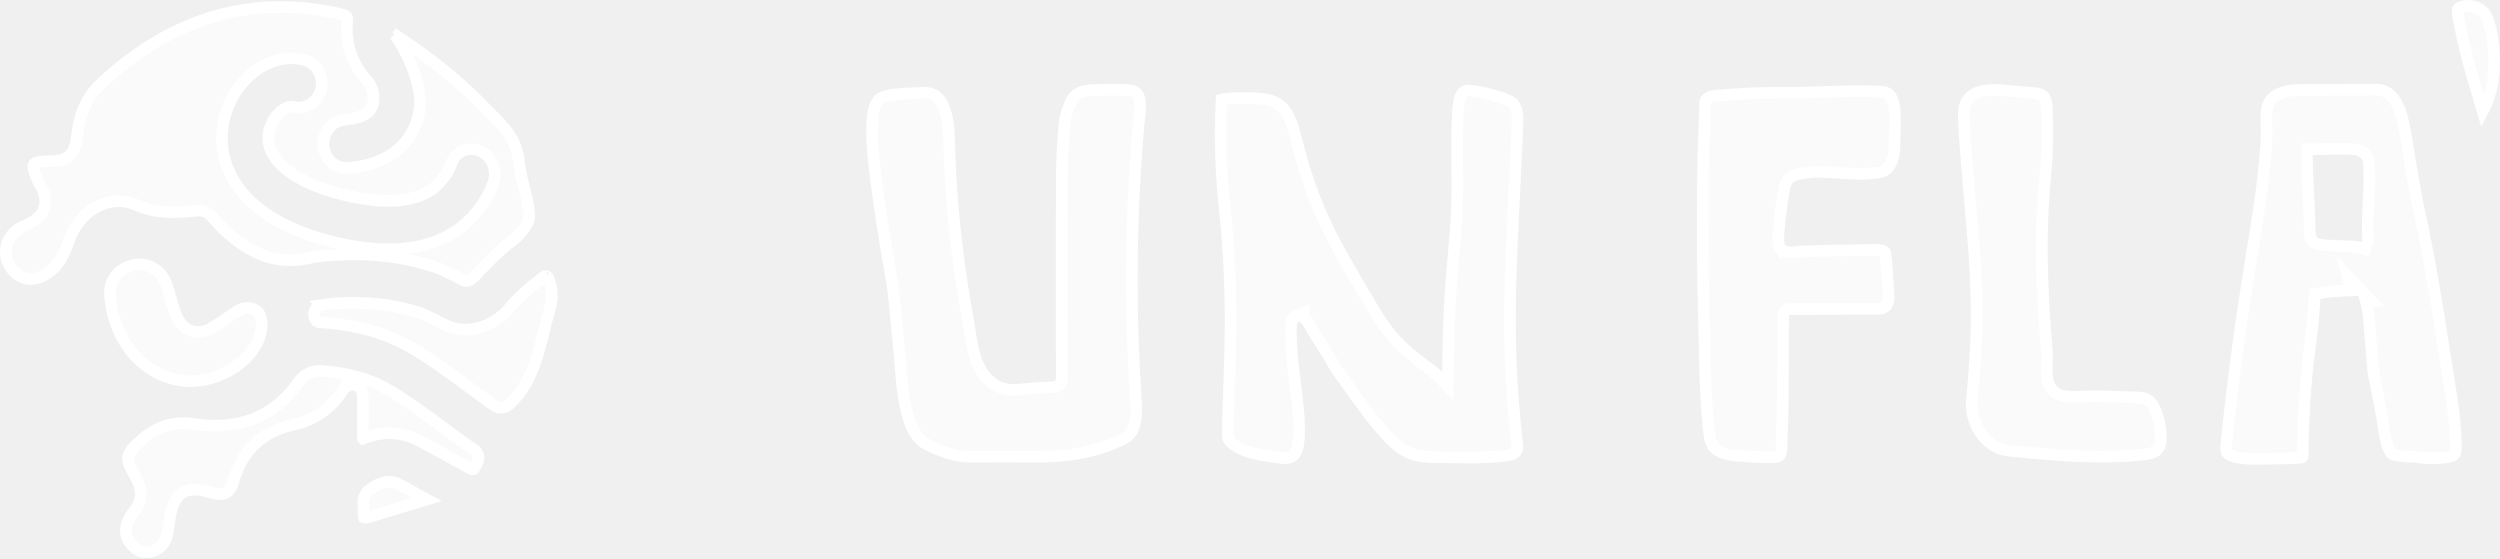
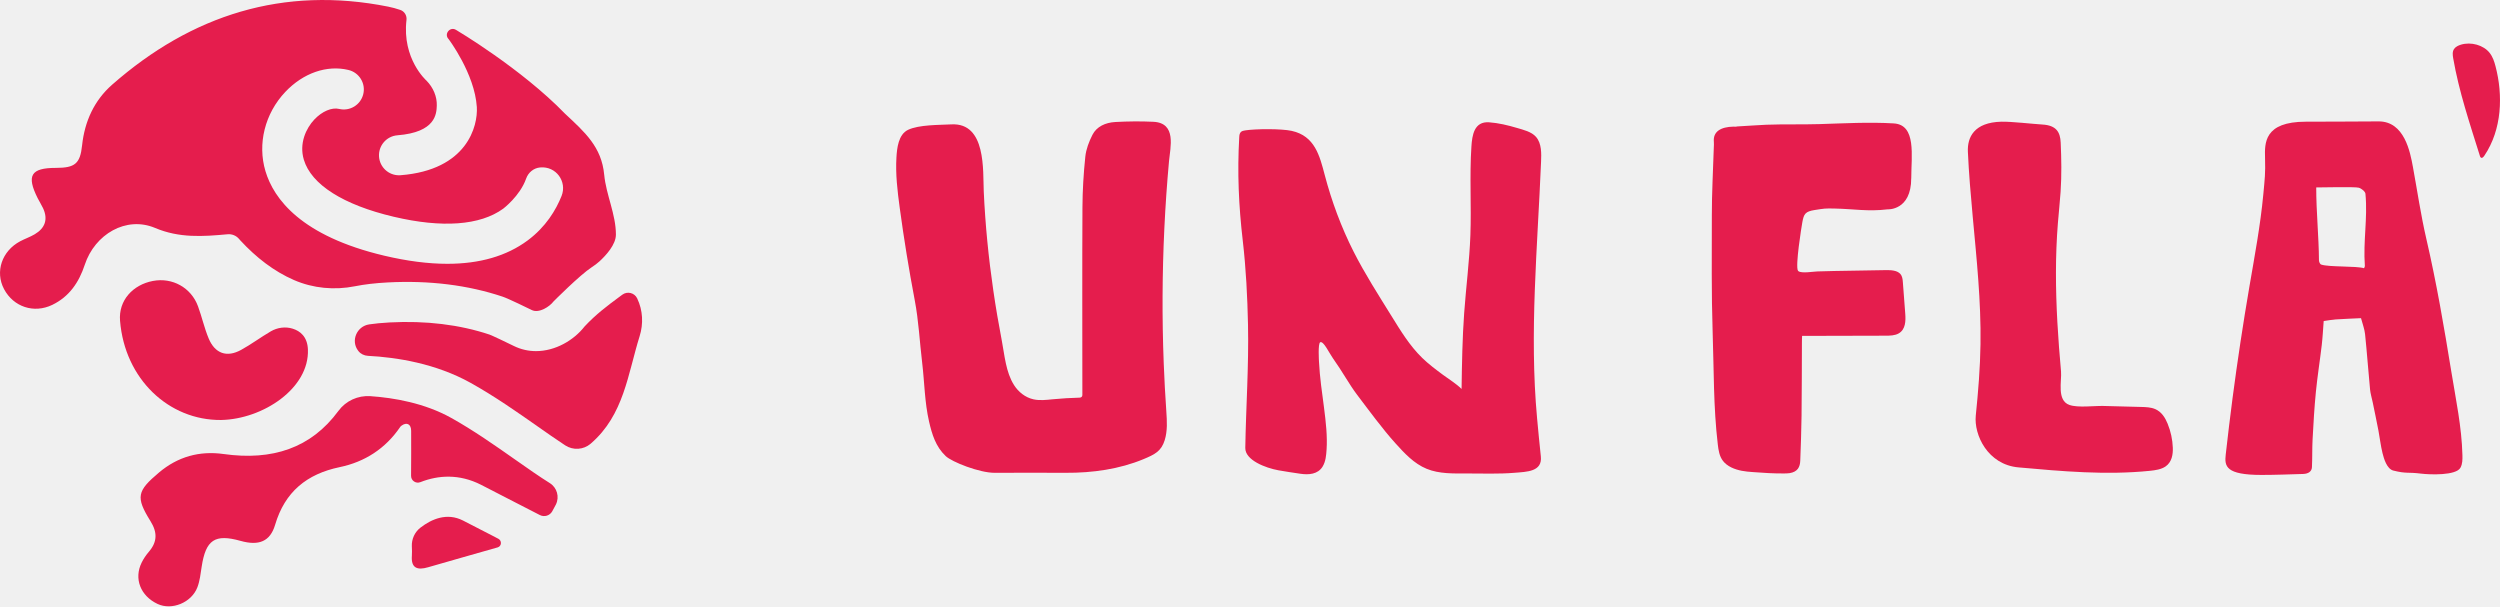
- <svg xmlns="http://www.w3.org/2000/svg" width="215" height="48" viewBox="0 0 215 48" fill="none">
-   <path d="M93.733 7.769C94.826 7.706 95.923 7.692 97.007 7.748C97.423 7.77 97.64 7.894 97.766 8.027C97.9 8.17 97.991 8.388 98.033 8.699C98.075 9.011 98.061 9.37 98.025 9.75C98.008 9.938 97.985 10.124 97.963 10.308C97.941 10.488 97.92 10.671 97.905 10.838C97.727 12.919 97.589 15.006 97.494 17.092C97.305 21.266 97.288 25.446 97.439 29.621V29.622C97.493 31.125 97.57 32.628 97.668 34.128C97.726 35.017 97.767 35.846 97.544 36.605C97.416 37.038 97.246 37.28 97.028 37.464C96.789 37.666 96.469 37.821 95.973 38.04V38.041C93.939 38.938 91.641 39.282 89.361 39.268L86.272 39.261C85.366 39.263 84.448 39.268 83.107 39.268C82.541 39.268 81.678 39.043 80.858 38.73C80.457 38.576 80.084 38.407 79.782 38.248C79.468 38.082 79.273 37.947 79.195 37.868V37.867L79.055 37.719C78.383 36.963 78.109 36.014 77.867 34.906C77.68 34.052 77.582 33.166 77.506 32.256C77.43 31.357 77.374 30.415 77.272 29.505V29.504C77.084 27.851 76.992 26.131 76.738 24.428L76.619 23.699C76.109 20.855 75.669 17.999 75.303 15.137C75.104 13.582 74.933 12.059 75.022 10.549V10.548C75.046 10.144 75.085 9.672 75.208 9.256C75.333 8.834 75.517 8.562 75.764 8.438C76.148 8.243 76.745 8.135 77.436 8.077C78.13 8.019 78.788 8.016 79.364 7.984C79.993 7.95 80.404 8.147 80.701 8.461C81.018 8.796 81.241 9.303 81.389 9.933C81.614 10.89 81.635 11.975 81.65 12.884L81.671 13.723C81.803 16.813 82.092 19.896 82.516 22.962C82.677 24.128 82.858 25.292 83.057 26.453L83.261 27.613C83.372 28.224 83.473 29.031 83.618 29.731C83.77 30.465 83.991 31.222 84.394 31.895C84.815 32.596 85.51 33.234 86.411 33.445C87.059 33.597 87.729 33.507 88.262 33.45C89.022 33.37 89.787 33.328 90.561 33.302L90.564 33.303C90.573 33.303 90.582 33.302 90.593 33.302C90.614 33.301 90.641 33.299 90.672 33.295C90.731 33.287 90.819 33.268 90.912 33.221C91.009 33.172 91.116 33.092 91.196 32.964C91.277 32.836 91.311 32.691 91.311 32.545L91.309 32.544C91.309 26.75 91.288 20.961 91.317 15.172C91.323 14.01 91.375 12.846 91.465 11.685L91.567 10.523C91.627 9.921 91.852 9.286 92.143 8.677C92.373 8.194 92.837 7.893 93.458 7.797L93.733 7.769Z" fill="#FAFAFA" stroke="white" />
-   <path d="M126.404 7.795C127.166 7.853 127.945 8.048 128.717 8.29V8.289C129.026 8.386 129.308 8.463 129.579 8.577C129.845 8.689 130.039 8.813 130.165 8.966L130.166 8.967C130.335 9.172 130.433 9.456 130.478 9.814C130.522 10.174 130.508 10.558 130.493 10.938C130.187 18.813 129.455 26.804 130.146 34.757C130.232 35.747 130.371 37.303 130.476 38.296V38.297C130.505 38.574 130.454 38.724 130.401 38.81C130.347 38.897 130.253 38.977 130.087 39.045C129.916 39.115 129.698 39.162 129.438 39.195C129.173 39.229 128.912 39.244 128.628 39.27C127.268 39.39 125.918 39.328 124.495 39.33C123.343 39.332 122.291 39.361 121.358 39.016L121.174 38.941C120.182 38.512 119.421 37.651 118.615 36.709C117.51 35.416 116.289 33.65 115.271 32.23C114.948 31.78 114.645 31.275 114.308 30.707C113.973 30.144 113.608 29.525 113.171 28.874C113.105 28.775 113.024 28.634 112.926 28.459C112.832 28.292 112.726 28.099 112.619 27.925C112.516 27.757 112.393 27.572 112.26 27.435C112.229 27.403 112.192 27.367 112.148 27.333V26.9L111.446 27.212C111.306 27.274 111.226 27.378 111.188 27.44C111.146 27.506 111.121 27.572 111.105 27.622C111.073 27.723 111.055 27.834 111.043 27.934C111.019 28.137 111.012 28.383 111.012 28.608C111.011 28.838 111.019 29.062 111.025 29.229C111.029 29.312 111.033 29.381 111.035 29.43C111.036 29.454 111.037 29.474 111.038 29.487C111.038 29.492 111.038 29.497 111.038 29.5H111.039C111.106 30.966 111.313 32.419 111.479 33.774C111.648 35.144 111.776 36.413 111.704 37.57V37.571C111.674 38.067 111.637 38.472 111.49 38.805L111.421 38.942C111.176 39.365 110.686 39.472 109.987 39.361C109.665 39.31 109.346 39.261 109.03 39.21L108.088 39.045C107.56 38.944 106.885 38.726 106.359 38.413C105.804 38.083 105.578 37.752 105.582 37.472C105.641 33.722 105.895 29.846 105.819 26.052C105.767 23.456 105.645 20.827 105.358 18.221C105.004 14.982 104.876 11.961 105.051 8.697C105.053 8.656 105.055 8.623 105.059 8.594C105.06 8.578 105.063 8.565 105.064 8.555C105.067 8.554 105.07 8.553 105.073 8.553C105.093 8.548 105.116 8.544 105.146 8.539C105.559 8.47 106.321 8.429 107.106 8.433C107.898 8.436 108.643 8.486 109.035 8.577C109.89 8.776 110.396 9.25 110.754 9.89C111.129 10.561 111.33 11.393 111.557 12.303C112.173 14.773 113.018 17.191 114.119 19.491C115.113 21.57 116.313 23.542 117.457 25.495C118.197 26.758 118.967 28.106 120.006 29.243L120.218 29.468C120.807 30.075 121.468 30.596 122.098 31.09C122.708 31.569 123.207 31.868 123.671 32.347L124.512 33.215L124.529 32.006C124.563 29.663 124.597 27.334 124.755 25.014V25.013C124.915 22.648 125.216 20.187 125.301 17.77C125.349 16.387 125.329 15.002 125.318 13.637C125.308 12.266 125.306 10.912 125.391 9.563C125.423 9.044 125.48 8.554 125.646 8.211C125.724 8.05 125.814 7.947 125.915 7.885C126.012 7.825 126.161 7.776 126.404 7.795Z" fill="#FAFAFA" stroke="white" />
-   <path d="M204.363 7.711C205.229 7.707 205.782 8.226 206.177 9.02C206.578 9.827 206.754 10.812 206.876 11.513C207.257 13.707 207.569 15.969 208.055 18.188C208.954 22.294 209.598 26.299 210.238 30.458C210.638 33.053 211.148 35.593 211.206 38.136C211.216 38.554 211.209 38.837 211.089 39.067C211.088 39.069 211.076 39.089 211.027 39.122C210.975 39.157 210.894 39.197 210.781 39.234C210.554 39.31 210.251 39.36 209.91 39.387C209.231 39.44 208.499 39.393 208.148 39.347H208.147C207.525 39.264 207.173 39.27 206.876 39.258C206.668 39.249 206.462 39.233 206.144 39.164L205.782 39.076C205.726 39.061 205.603 38.97 205.463 38.672C205.336 38.401 205.252 38.081 205.193 37.835C205.032 37.159 204.979 36.538 204.843 35.781C204.682 34.893 204.505 34.006 204.334 33.126H204.335C204.296 32.922 204.242 32.706 204.202 32.527C204.181 32.433 204.163 32.343 204.147 32.257L204.112 32.004C203.96 30.319 203.841 28.576 203.675 26.874V26.873C203.647 26.591 203.583 26.322 203.515 26.07C203.5 26.015 203.484 25.961 203.47 25.909L203.934 25.886L203.189 25.099L203.186 25.095L201.884 23.72L202.192 24.972C202.016 24.98 201.842 24.989 201.669 24.998L200.574 25.061C200.209 25.088 199.814 25.166 199.483 25.214L199.086 25.271L199.056 25.672C199.012 26.254 198.985 26.799 198.939 27.339L198.888 27.879C198.731 29.293 198.505 30.787 198.37 32.235C198.234 33.702 198.155 35.172 198.081 36.63C198.058 37.073 198.055 37.516 198.051 37.947C198.047 38.382 198.043 38.805 198.023 39.226V39.227C198.022 39.265 198.014 39.285 198.011 39.292C198.007 39.299 198.003 39.305 197.992 39.313C197.974 39.328 197.927 39.353 197.838 39.367L197.733 39.376C196.512 39.412 195.314 39.466 194.111 39.466C193.342 39.466 192.782 39.416 192.377 39.333C191.969 39.249 191.752 39.139 191.636 39.043C191.453 38.892 191.409 38.685 191.467 38.142C191.654 36.389 191.85 34.638 192.067 32.89C192.495 29.448 192.985 26.012 193.541 22.585C193.999 19.759 194.506 16.9 194.762 14.02C194.892 12.543 194.955 12.091 194.915 10.576C194.896 9.86 194.893 9.189 195.23 8.676C195.537 8.211 196.231 7.738 197.984 7.738C200.11 7.738 202.242 7.72 204.363 7.711ZM200.809 12.805C199.964 12.811 199.148 12.828 198.899 12.828H198.399V13.33C198.399 14.494 198.457 15.645 198.516 16.77C198.574 17.898 198.634 18.997 198.64 20.079C198.64 20.23 198.682 20.389 198.739 20.517C198.77 20.584 198.812 20.661 198.871 20.732C198.927 20.8 199.022 20.892 199.163 20.943V20.944C199.405 21.033 199.745 21.074 200.071 21.1C200.414 21.127 200.808 21.142 201.189 21.154C201.576 21.167 201.95 21.178 202.271 21.2C202.605 21.223 202.829 21.255 202.938 21.29L203.396 21.435L203.56 20.983C203.575 20.941 203.585 20.922 203.604 20.878C203.611 20.86 203.626 20.823 203.639 20.779C203.652 20.732 203.665 20.663 203.661 20.583L203.66 20.576L203.638 20.156C203.598 19.184 203.651 18.251 203.702 17.289C203.753 16.334 203.803 15.353 203.744 14.319L203.712 13.872C203.698 13.708 203.628 13.572 203.567 13.477C203.503 13.378 203.423 13.289 203.342 13.215C203.187 13.073 202.976 12.934 202.754 12.872H202.753C202.652 12.844 202.519 12.833 202.412 12.826C202.289 12.818 202.137 12.812 201.971 12.809C201.637 12.802 201.223 12.802 200.809 12.805Z" fill="#FAFAFA" stroke="white" />
-   <path d="M146.453 15.981C146.45 13.874 146.564 11.78 146.625 9.646C146.629 9.516 146.649 9.283 146.629 9.073C146.598 8.728 146.702 8.56 146.847 8.45C147.005 8.33 147.275 8.237 147.678 8.207L147.859 8.198C147.861 8.198 147.863 8.198 147.866 8.198C147.873 8.198 147.881 8.199 147.893 8.2C147.911 8.201 147.953 8.205 147.991 8.206C148.031 8.207 148.09 8.207 148.155 8.198C148.183 8.194 148.215 8.187 148.251 8.177C149.1 8.131 149.598 8.087 150.148 8.053L150.75 8.022C151.536 7.991 152.291 7.989 153.056 7.988C153.818 7.988 154.591 7.989 155.399 7.963C157.568 7.893 159.742 7.76 161.861 7.896H161.862C162.221 7.919 162.428 8.055 162.573 8.251C162.737 8.472 162.85 8.811 162.912 9.274C162.973 9.732 162.978 10.258 162.966 10.816C162.954 11.357 162.924 11.956 162.924 12.479V12.562C162.906 13.89 162.451 14.415 162.109 14.64C161.92 14.764 161.729 14.821 161.584 14.846C161.512 14.858 161.453 14.862 161.416 14.863H161.375L161.329 14.86L161.28 14.867C160.472 14.97 159.774 14.961 159.058 14.921C158.355 14.881 157.584 14.806 156.724 14.786L156.195 14.78C156.05 14.781 155.927 14.786 155.803 14.797C155.682 14.807 155.561 14.823 155.419 14.845L154.907 14.927C154.466 14.998 154.068 15.111 153.792 15.42C153.595 15.64 153.503 15.917 153.443 16.194L153.392 16.469C153.351 16.705 153.192 17.739 153.074 18.765C153.015 19.277 152.966 19.797 152.947 20.219C152.938 20.428 152.936 20.625 152.946 20.789C152.951 20.871 152.96 20.954 152.976 21.032C152.989 21.101 153.016 21.211 153.081 21.314L153.082 21.312C153.121 21.375 153.173 21.436 153.24 21.487V21.488C153.433 21.636 153.676 21.674 153.836 21.689C154.017 21.705 154.215 21.699 154.394 21.688C154.574 21.676 154.755 21.656 154.903 21.641C155.063 21.624 155.168 21.613 155.229 21.612C155.618 21.606 155.794 21.599 155.969 21.592C156.138 21.585 156.306 21.578 156.687 21.571H156.688C157.437 21.558 158.187 21.545 158.938 21.531C159.688 21.518 160.439 21.504 161.188 21.491C161.419 21.487 161.624 21.493 161.796 21.529C161.964 21.564 162.046 21.617 162.087 21.667V21.668C162.144 21.738 162.17 21.853 162.191 22.14V22.141C162.226 22.629 162.262 23.117 162.297 23.605C162.332 24.092 162.366 24.58 162.401 25.067C162.424 25.388 162.426 25.689 162.37 25.94C162.316 26.181 162.22 26.332 162.07 26.424C161.876 26.544 161.594 26.564 161.167 26.564H161.166C159.775 26.567 158.644 26.57 157.514 26.573L153.862 26.583C153.602 26.583 153.471 26.77 153.448 26.804C153.411 26.859 153.393 26.909 153.388 26.926C153.374 26.966 153.369 26.999 153.367 27.009C153.363 27.035 153.361 27.058 153.36 27.07C153.358 27.099 153.357 27.133 153.355 27.165C153.353 27.231 153.351 27.317 153.35 27.401C153.347 27.569 153.347 27.746 153.347 27.789C153.342 29.208 153.34 30.172 153.336 31.137L153.313 34.483C153.308 35.171 153.292 35.858 153.271 36.546L153.201 38.617C153.192 38.871 153.145 39.019 153.084 39.105C153.035 39.175 152.938 39.262 152.687 39.306C152.549 39.33 152.143 39.336 151.665 39.324C151.209 39.313 150.759 39.288 150.576 39.272C149.857 39.205 149.281 39.213 148.673 39.091C148.088 38.973 147.594 38.729 147.335 38.374V38.373C147.16 38.134 147.078 37.84 147.022 37.477L146.973 37.093C146.586 33.644 146.637 30.235 146.524 26.724C146.411 23.154 146.453 19.573 146.453 15.982V15.981Z" fill="#FAFAFA" stroke="white" />
-   <path d="M171.337 7.741C171.733 7.731 172.389 7.781 173.079 7.843C173.75 7.903 174.452 7.976 174.89 8.004C175.413 8.037 175.649 8.182 175.772 8.328C175.891 8.468 175.972 8.687 176.003 9.036L176.014 9.194C176.077 10.698 176.1 12.185 176.008 13.671C176.006 13.697 176.004 13.724 176.003 13.746C176.001 13.77 176 13.79 175.999 13.809L176.003 13.81H176C175.938 14.742 175.845 15.635 175.772 16.588C175.537 19.67 175.564 22.758 175.724 25.829C175.804 27.366 175.917 28.901 176.047 30.433C176.062 30.605 176.05 30.84 176.033 31.152C176.018 31.447 176 31.794 176.019 32.133C176.052 32.734 176.215 33.528 176.955 33.889L177.111 33.955C177.589 34.129 178.218 34.14 178.76 34.126C179.357 34.111 179.851 34.067 180.249 34.078C180.797 34.093 181.345 34.108 181.893 34.123L183.537 34.169C183.919 34.18 184.22 34.194 184.47 34.277L184.573 34.317C184.961 34.489 185.214 34.881 185.411 35.391C185.669 36.059 185.813 36.761 185.837 37.465C185.855 37.987 185.769 38.412 185.523 38.675L185.408 38.777C185.215 38.919 184.952 38.994 184.618 39.046L184.261 39.092C180.504 39.494 176.693 39.136 172.863 38.772C171.687 38.659 170.834 38.007 170.283 37.163C169.724 36.306 169.499 35.283 169.573 34.517C169.788 32.3 169.961 30.068 169.99 27.828C170.042 23.867 169.649 19.917 169.308 16.013C169.132 14.004 168.968 12.004 168.883 10.002C168.858 9.408 168.981 8.87 169.312 8.479C169.635 8.097 170.23 7.769 171.337 7.741Z" fill="#FAFAFA" stroke="white" />
-   <path d="M211.727 0.58C212.431 0.354 213.288 0.624 213.689 1.16C213.847 1.37 213.951 1.622 214.038 1.914L214.121 2.22C214.717 4.615 214.675 7.377 213.516 9.586C212.69 6.817 211.847 4.07 211.393 1.271L211.392 1.271L211.365 1.083C211.359 1.027 211.357 0.977 211.358 0.932C211.36 0.889 211.365 0.856 211.372 0.83L211.396 0.772C211.43 0.72 211.528 0.644 211.727 0.58Z" fill="#FAFAFA" stroke="white" />
-   <path d="M11.517 22.789C12.713 22.549 13.88 23.211 14.315 24.465C14.454 24.865 14.567 25.277 14.69 25.711C14.812 26.138 14.943 26.584 15.114 27.019C15.38 27.693 15.797 28.218 16.39 28.442C16.989 28.669 17.638 28.539 18.255 28.181C18.657 27.947 19.039 27.684 19.405 27.431C19.776 27.174 20.129 26.927 20.491 26.705V26.704C20.867 26.473 21.308 26.416 21.701 26.545C21.909 26.613 22.093 26.722 22.23 26.891C22.346 27.034 22.452 27.25 22.487 27.586L22.497 27.738C22.546 29.063 21.821 30.299 20.657 31.234C19.495 32.168 17.954 32.751 16.509 32.782C12.912 32.818 9.795 29.796 9.462 25.399C9.362 24.083 10.234 23.047 11.517 22.789Z" fill="#FAFAFA" stroke="white" />
-   <path d="M31.727 42.171C32.456 41.58 33.302 41.216 34.167 41.581L34.34 41.664C35.183 42.116 35.999 42.562 36.722 42.959C35.106 43.452 33.444 43.936 31.824 44.44C31.649 44.495 31.518 44.518 31.426 44.52C31.381 44.52 31.352 44.516 31.334 44.512C31.325 44.51 31.32 44.507 31.316 44.506C31.313 44.505 31.311 44.504 31.311 44.504L31.31 44.501C31.306 44.496 31.296 44.481 31.286 44.449C31.264 44.38 31.247 44.255 31.262 44.047V44.046C31.281 43.775 31.271 43.503 31.26 43.253C31.243 42.876 31.379 42.52 31.618 42.27L31.727 42.171Z" fill="#FAFAFA" stroke="white" />
-   <path d="M8.717 7.156C14.551 1.738 21.255 -0.496 28.895 1.117C29.172 1.176 29.45 1.258 29.729 1.357C29.8 1.383 29.881 1.482 29.865 1.623C29.682 3.282 30.084 4.58 30.536 5.464C30.762 5.904 30.999 6.243 31.184 6.473C31.276 6.588 31.355 6.676 31.413 6.737C31.442 6.768 31.466 6.792 31.483 6.81C31.485 6.812 31.487 6.814 31.489 6.815L31.642 6.994C31.926 7.364 32.091 7.797 32.122 8.223L32.127 8.435C32.116 8.748 32.096 9.122 31.831 9.46C31.59 9.767 31.072 10.132 29.891 10.27L29.645 10.294C28.523 10.387 27.731 11.411 27.814 12.529C27.892 13.599 28.747 14.451 29.803 14.451C29.85 14.451 29.904 14.449 29.961 14.444L29.962 14.445C32.582 14.228 34.169 13.191 35.076 11.95C35.857 10.882 36.104 9.703 36.121 8.869L36.115 8.534C36.031 7.116 35.469 5.702 34.95 4.666C34.688 4.143 34.431 3.705 34.239 3.397C34.143 3.244 34.063 3.122 34.007 3.038C34.004 3.033 34 3.028 33.997 3.023L34.139 3.118L34.145 3.11C34.268 3.191 34.422 3.291 34.601 3.411C35.102 3.749 35.807 4.236 36.612 4.835C38.227 6.035 40.234 7.669 41.843 9.426L41.851 9.435L41.86 9.443C43.357 10.92 44.456 11.96 44.634 13.942C44.71 14.789 44.943 15.619 45.14 16.385C45.341 17.169 45.508 17.9 45.508 18.636C45.508 18.885 45.384 19.195 45.159 19.534C44.941 19.863 44.663 20.164 44.44 20.382L44.438 20.383C44.363 20.457 44.282 20.527 44.196 20.596L43.924 20.796C43.43 21.136 42.682 21.848 42.085 22.442C41.78 22.746 41.503 23.029 41.303 23.237C41.203 23.341 41.122 23.426 41.065 23.485C41.037 23.515 41.016 23.539 41.001 23.555C40.994 23.562 40.987 23.568 40.983 23.572C40.982 23.574 40.98 23.576 40.98 23.577L40.977 23.579L40.954 23.604L40.935 23.632C40.848 23.753 40.644 23.942 40.406 24.064C40.155 24.192 40.009 24.179 39.95 24.148H39.951C39.862 24.102 39.427 23.876 38.957 23.642C38.616 23.471 38.231 23.283 37.951 23.161L37.711 23.064C35.046 22.122 32.093 21.738 28.936 21.913C28.229 21.952 27.578 22.02 26.983 22.117L26.408 22.225C25.071 22.507 23.686 22.396 22.424 21.88L22.173 21.77C20.929 21.2 19.802 20.336 18.763 19.241L18.323 18.758L18.316 18.75L18.252 18.673H18.251C17.939 18.277 17.454 18.061 16.951 18.11C15.094 18.293 13.464 18.401 11.788 17.652C9.273 16.529 6.666 18.265 5.855 20.866C5.448 22.174 4.792 23.172 3.676 23.741C2.636 24.271 1.493 23.941 0.867 22.929L0.749 22.717C0.185 21.596 0.605 20.238 1.758 19.594C1.915 19.506 2.08 19.431 2.272 19.341C2.365 19.298 2.462 19.251 2.562 19.199L2.863 19.028C3.318 18.741 3.666 18.361 3.817 17.873C3.969 17.384 3.9 16.864 3.672 16.345L3.565 16.121C3.529 16.05 3.493 15.982 3.458 15.917L3.266 15.548C3.06 15.114 2.943 14.783 2.896 14.535C2.848 14.287 2.883 14.18 2.908 14.136C2.929 14.099 2.987 14.027 3.195 13.965C3.409 13.901 3.725 13.864 4.175 13.864C4.888 13.864 5.52 13.791 5.967 13.389C6.414 12.986 6.554 12.362 6.627 11.639C6.808 9.84 7.481 8.303 8.717 7.156ZM26.15 5.146C24.313 4.68 22.368 5.432 20.935 7.033L20.808 7.176V7.185C19.269 9.002 18.705 11.499 19.345 13.763C20.002 16.085 22.097 19.015 28.011 20.64L28.595 20.793C30.332 21.227 31.941 21.446 33.413 21.446C35.76 21.446 37.769 20.887 39.388 19.741L39.706 19.504C40.989 18.501 41.766 17.278 42.233 16.204L42.416 15.754C42.946 14.339 41.917 12.677 40.293 12.835C39.592 12.903 39.038 13.41 38.824 14.054C38.626 14.653 38.244 15.19 37.895 15.588C37.722 15.784 37.562 15.941 37.447 16.047C37.39 16.1 37.344 16.14 37.313 16.166C37.298 16.179 37.286 16.189 37.279 16.195H37.278C35.74 17.374 33.106 17.636 29.524 16.741C27.675 16.279 26.194 15.663 25.12 14.941C24.045 14.219 23.409 13.415 23.174 12.583C22.869 11.507 23.312 10.481 23.852 9.877C24.378 9.29 24.926 9.123 25.207 9.192V9.193C26.306 9.472 27.372 8.75 27.621 7.65C27.869 6.559 27.239 5.423 26.15 5.146Z" fill="#FAFAFA" stroke="white" />
-   <path d="M47.147 23.899L47.145 23.898V23.898L47.139 23.884C47.065 23.72 46.898 23.696 46.789 23.782C46.682 23.867 46.584 23.942 46.48 24.025L46.477 24.027C45.71 24.63 44.876 25.284 44.055 26.212C43.168 27.402 41.66 28.344 40.038 28.344C39.409 28.344 38.767 28.201 38.149 27.879L37.148 27.37C36.8 27.196 36.49 27.045 36.387 27.003C34.225 26.244 31.786 25.928 29.133 26.076C28.544 26.109 28.057 26.161 27.657 26.223L27.658 26.224C27.113 26.308 26.795 27.021 27.161 27.523L27.178 27.544C27.254 27.644 27.375 27.708 27.514 27.716H27.513C29.701 27.836 32.709 28.329 35.414 29.924C37.232 30.995 38.964 32.282 40.47 33.399V33.4C41.103 33.871 41.825 34.405 42.501 34.874C42.9 35.151 43.42 35.117 43.786 34.782L43.79 34.778L43.798 34.772C44.949 33.719 45.602 32.434 46.078 31.016C46.317 30.304 46.509 29.567 46.698 28.809C46.886 28.056 47.074 27.278 47.299 26.516C47.555 25.648 47.51 24.714 47.149 23.908L47.176 23.89M47.147 23.899L47.148 23.903M47.147 23.899L47.148 23.903M47.147 23.899C47.148 23.899 47.154 23.896 47.19 23.881L47.176 23.89M47.148 23.903L47.176 23.89M47.148 23.903L47.176 23.89M27.1 27.462C27.102 27.463 27.105 27.467 27.109 27.472C27.1 27.463 27.094 27.458 27.092 27.456C27.095 27.458 27.098 27.46 27.1 27.462Z" fill="#FAFAFA" stroke="white" />
-   <path d="M27.626 31.898H27.627C29.358 32.023 31.555 32.431 33.448 33.548C35.078 34.508 36.699 35.712 38.152 36.791C39.107 37.5 39.983 38.15 40.789 38.684H40.79C41.117 38.9 41.252 39.363 41.066 39.752L41.065 39.754C40.993 39.907 40.906 40.076 40.806 40.262C40.76 40.345 40.688 40.376 40.623 40.369L40.562 40.351C39.949 40.025 39.268 39.651 38.618 39.294L36.164 37.958C34.383 37.004 32.666 37.125 31.211 37.727C31.21 37.726 31.208 37.725 31.207 37.723C31.205 37.718 31.202 37.71 31.202 37.695V37.685C31.216 36.499 31.21 35.313 31.208 34.133C31.207 33.795 31.101 33.377 30.725 33.177C30.451 33.031 30.173 33.07 29.939 33.179L29.806 33.039L29.461 33.574C28.436 35.16 27.014 36.13 25.27 36.514C23.97 36.8 22.859 37.322 21.973 38.14C21.141 38.907 20.532 39.913 20.142 41.169L20.066 41.424C19.904 42.007 19.666 42.273 19.416 42.392C19.15 42.518 18.742 42.538 18.116 42.352H18.115C17.145 42.063 16.28 41.967 15.623 42.429C14.983 42.878 14.72 43.738 14.566 44.801C14.493 45.305 14.446 45.747 14.328 46.15L14.273 46.32C13.929 47.29 12.755 47.747 11.988 47.364C10.941 46.84 10.559 45.765 11.032 44.755V44.754C11.155 44.492 11.316 44.238 11.499 44.013C11.866 43.562 12.086 43.081 12.11 42.552C12.135 42.028 11.964 41.52 11.67 41.02H11.669C11.094 40.042 10.954 39.602 11.013 39.27C11.041 39.111 11.123 38.931 11.316 38.69C11.513 38.445 11.801 38.164 12.209 37.801C13.504 36.645 14.982 36.221 16.626 36.465C18.504 36.744 20.227 36.63 21.761 36.041C23.299 35.45 24.612 34.395 25.686 32.851C26.142 32.195 26.876 31.844 27.626 31.898Z" fill="#FAFAFA" stroke="white" />
+ <svg xmlns="http://www.w3.org/2000/svg" id="Capa_2" data-name="Capa 2" viewBox="0 0 1653.49 401.02">
+   <defs>
+     <style>
+       .cls-1 {
+         fill: #e51d4d;
+       }
+     </style>
+   </defs>
+   <g id="degrade_rojo" data-name="degrade rojo">
+     <g>
+       <g>
+         <path class="cls-1" d="M873.2,226.35c2.21-.92,5.95,7.18,8.36,10.57,6.47,9.1,10.83,17.33,15.92,24.05,7.61,10.04,16.97,22.83,25.46,32.22,5.98,6.61,12.26,13.44,20.68,16.89,8.26,3.38,17.59,3.09,26.58,3.07,10.51-.02,21.05.43,31.53-.45,8.01-.67,18.5-.64,17.37-10.87-.78-7.06-1.83-18.13-2.48-25.2-5.19-56.48.31-113.13,2.63-169.6.22-5.33.5-12.1-3.33-16.49-3.01-3.45-8.42-4.69-12.72-5.96-5.94-1.76-12.13-3.24-18.3-3.69-9.96-.71-11.23,8.65-11.71,15.96-1.29,19.53.04,39.13-.68,58.69-.64,17.24-2.88,34.39-4.12,51.6-1.2,16.68-1.46,33.4-1.71,50.11-3.74-3.64-8.06-6.19-12.25-9.3-4.79-3.55-9.57-7.12-13.82-11.26-8.28-8.07-14.27-17.96-20.29-27.68-8.69-14.02-17.63-27.93-25.06-42.6-8.19-16.18-14.49-33.22-19.08-50.64-3.35-12.69-6.53-25.85-21.85-29.21-6.82-1.5-23.95-1.39-30.83-.31-.98.15-2.02.36-2.73,1.01-.93.85-1.07,2.2-1.14,3.43-1.34,23.53-.36,45.3,2.34,68.59,2.14,18.46,3.07,37.11,3.46,55.58.57,27.03-1.35,54.35-1.8,81.4-.14,8.09,13.39,13.25,21.98,14.8,4.8.87,9.63,1.56,14.46,2.28,5.55.83,11.57.36,14.69-4.73,2.07-3.38,2.38-7.45,2.64-11.36,1.13-17.26-4.03-37.43-5.02-58,0,0-.81-12.22.83-12.9Z" />
+         <path class="cls-1" d="M715.87,261.15c0-41.35-.16-82.71.06-124.06.06-11.18.73-22.39,1.9-33.52.51-4.89,2.41-9.83,4.69-14.36,2.76-5.49,8.59-8.16,15.21-8.52,8.35-.45,16.77-.55,25.12-.14,15.51.76,11.16,16.94,10.34,25.93-1.35,14.82-2.38,29.66-3.09,44.51-1.42,29.7-1.56,59.45-.42,89.16.41,10.7.99,21.39,1.73,32.07.43,6.26.82,12.81-1.08,18.92-2.28,7.33-6.6,9.43-13.96,12.51-15.97,6.66-33.88,9.17-51.46,9.06-19.47-.12-26.91,0-47.2,0-9.97,0-28.15-7.18-32.21-11.04-6.69-6.35-9.08-14.42-11.03-22.89-2.92-12.66-3.02-26.06-4.56-38.93-1.66-13.84-2.29-27.5-4.89-41.21-3.87-20.36-7.19-40.8-9.96-61.3-1.5-11.09-2.84-22.26-2.15-33.42.36-5.78,1.23-14.97,7.66-18.04,7.22-3.45,20.6-3.19,28.68-3.62,23.2-1.22,20.78,30.84,21.4,44.38,1,21.94,3.16,43.84,6.34,65.62,1.61,11.05,3.49,22.07,5.6,33.05,1.84,9.55,2.62,20.76,8.08,29.37,2.79,4.4,7.28,8.19,12.85,9.43,4.13.92,8.48.39,12.72-.03,5.92-.59,11.84-.9,17.78-1.08,0,0,1.85.08,1.85-1.83Z" />
+         <g>
+           <path class="cls-1" d="M1561.58,210.43c-5.9.29-11.32.48-16.73.84-2.59.18-5.15.68-7.97,1.07-.42,5.39-.67,10.65-1.28,15.88-1.21,10.35-2.87,20.67-3.89,31.04-1.02,10.39-1.61,20.81-2.17,31.23-.33,6.16-.13,12.35-.43,18.51-.14,2.86-2.42,4.38-5.86,4.48-9.15.26-18.3.64-27.45.64-23.76,0-24.58-5.75-23.72-13.4,1.41-12.53,2.9-25.05,4.54-37.55,3.23-24.61,6.95-49.18,11.14-73.69,3.47-20.25,7.27-40.49,9.18-60.89.99-10.55,1.44-13.59,1.15-24.17-.27-9.77-.71-23.93,26.95-23.93,16.04,0,32.1-.13,48.14-.2,17.11-.07,20.9,20.24,22.71,30.11,2.91,15.83,5.22,31.75,8.86,47.49,6.81,29.44,11.7,58.12,16.53,87.82,2.98,18.3,6.91,36.81,7.35,55.27.07,2.84.11,5.79-1.31,8.38-2.9,5.27-20.31,4.61-26.05,3.89-8.96-1.12-9.61.18-18.33-2.02-4.32-1.09-6.25-7.93-7.14-11.47-1.23-4.89-1.74-9.91-2.69-14.85-1.21-6.31-2.54-12.61-3.83-18.91-.57-2.79-1.46-5.56-1.73-8.37-1.17-12.2-2.04-24.41-3.3-36.6-.35-3.42-1.68-6.77-2.68-10.59ZM1531.94,123.97c0,16.41,1.72,32.52,1.81,48.17,0,.98.63,2.55,1.47,2.84,5.15,1.77,23.08.83,28.35,2.42.33-.84.57-1.15.54-1.45-1.21-16.59,1.92-31.22.39-47.79-.14-1.48-2.61-3.52-4.48-4.02-2.63-.69-24.38-.17-28.08-.17Z" />
+           <path class="cls-1" d="M1264.1,117.9c0-14.82,3.52-35.37-11.56-36.28-16.24-.98-32.94-.03-49.15.46-12.07.37-23.09-.02-35.13.42-6.47.24-10.81.71-19.47,1.14-.56.31-1.52.09-2.3.11-8.27.19-13.62,3.14-12.95,10.15.12,1.2,0,2.42-.04,3.64-.46,15.12-1.33,30.24-1.3,45.36,0,25.57-.32,51.24.54,76.8.84,24.85.47,49.5,3.41,74.31.45,3.77,1.01,7.7,3.43,10.85,2.76,3.58,7.57,5.59,12.41,6.52,4.84.92,9.83.91,14.76,1.34,3.02.27,13.95.7,16.93.21,5.3-.87,6.86-4.06,7.01-8.31.34-9.87.76-19.73.85-29.6.19-20.26.17-27.55.24-47.81,0-.53.03-5.05.12-5.05,21.01-.05,34.13-.09,55.14-.14,3.04,0,6.27-.06,8.8-1.53,4.52-2.62,4.65-8.26,4.29-12.98-.53-6.97-1.06-13.93-1.59-20.9-.14-1.87-.33-3.86-1.62-5.36-2.12-2.48-6.24-2.64-9.79-2.59-11.33.19-22.65.38-33.98.57-5.82.1-5.19.2-11.01.29-2.67.04-10.43,1.46-12.65-.15-.12-.09-.22-.2-.31-.33-1.89-2.81,2.29-28.82,2.88-32.07.99-5.43,1.88-7.11,8.32-8.09,6.42-.98,6.52-1.09,13.02-.95,12.87.28,22.13,2.08,34.96.54,0,0,15.72,1.05,15.72-20.59Z" />
+           <path class="cls-1" d="M1362.81,127.63c-.47,6.63-1.18,13.24-1.72,19.86-1.76,21.81-1.56,43.69-.36,65.51.6,10.93,1.45,21.84,2.43,32.75.55,6.14-2.96,19.14,5.58,22.09,5.69,1.97,16.3.5,22.49.66,8.28.22,16.55.43,24.83.65,3.15.08,6.42.19,9.24,1.36,4.36,1.82,6.76,5.8,8.33,9.65,2.1,5.14,3.27,10.54,3.46,15.97.16,4.48-.64,9.49-4.77,12.36-2.87,2-6.78,2.54-10.49,2.92-28.81,2.92-57.96.32-86.82-2.28-20.46-1.84-29.53-21.63-28.24-34.27,1.62-15.79,2.91-31.61,3.13-47.45.39-28.06-2.56-56.04-5.14-83.99-1.32-14.34-2.57-28.69-3.21-43.07-.43-9.5,4.05-19.43,22.21-19.86,6.49-.15,20.68,1.49,27.16,1.88,9.12.55,11.7,5.02,12.01,11.91.49,10.8.67,21.58-.05,32.38-.02.33-.04.65-.07.98Z" />
+           <path class="cls-1" d="M1643.14,102.98c11.75-17.43,12.4-40.11,7.38-59.19-.81-3.1-1.83-6.23-3.9-8.84-4.06-5.13-12.24-7.46-19-5.4-1.79.55-3.55,1.43-4.52,2.85-1.21,1.78-.93,4.01-.58,6.06,3.77,21.96,11.06,43.47,17.73,64.84,0,0,.83,2.73,2.88-.31Z" />
+         </g>
+       </g>
+       <g>
+         <path class="cls-1" d="M203.65,231.19c1.01,25.64-29.73,46.04-57.4,46.59-34.62.32-63.76-27.11-66.86-65.69-1.07-13.34,8.42-23.74,21.73-26.27,12.87-2.45,25.3,4.39,29.84,16.76,2.57,6.99,4.17,14.35,7.02,21.21,4.18,10.04,11.98,12.85,21.47,7.64,6.77-3.72,13.03-8.43,19.7-12.3,4.36-2.53,9.6-3.25,14.42-1.75s9.75,5.17,10.09,13.81Z" />
+         <path class="cls-1" d="M327.63,355.3c-6.49-3.37-13.84-7.19-21.46-11.05-10.6-5.37-20.69-.94-28.02,4.68-3.86,2.96-5.99,7.64-5.76,12.5.1,2.08.17,4.15.02,6.16-.62,8.18,3.61,9.69,10.71,7.6,15.28-4.5,30.66-8.69,45.96-13.13.03,0,.06-.02.08-.02.02,0,.04-.01.06-.02,2.59-.79,2.81-4.42.4-5.67-.66-.34-1.32-.69-2-1.04Z" />
+         <path class="cls-1" d="M301.65,19.79c-3.97-2.51-8.23,2.73-4.94,6.08,0,0,17.29,22.87,18.66,44.95.77,12.38-6.24,41.61-50.43,45.07-.35.03-.7.04-1.05.04-6.85,0-12.65-5.27-13.19-12.21-.57-7.29,4.88-13.67,12.17-14.24,25.4-1.99,25.83-14.33,26.02-19.6.21-5.9-2.28-11.94-6.82-16.55,0,0-16.24-14.27-13.22-40.15.34-2.91-1.35-5.69-4.12-6.62-2.62-.89-5.27-1.63-7.95-2.16-69.24-13.83-130.01,5.42-182.59,51.59-11.87,10.42-18.21,24.28-19.9,40.18-1.28,12.09-4.69,14.86-17.32,14.87-16.57,0-19.59,5.02-12.04,20.07,1.11,2.22,2.49,4.32,3.54,6.57,3.44,7.38,1.35,13.18-5.47,17.24-3.04,1.81-6.46,2.97-9.59,4.62-12.2,6.45-16.82,20.21-10.73,31.68,6.27,11.79,19.75,16.27,31.88,10.43,11.3-5.45,17.69-14.96,21.51-26.55,6.66-20.2,27.4-32.4,46.5-24.34,16.02,6.77,31.54,5.7,47.96,4.18,2.9-.27,5.74.9,7.61,3.14.25.3.51.59.77.88,10.56,11.42,22.27,20.5,35.57,26.28,12.65,5.49,26.74,6.79,40.27,4.09,6.3-1.26,13.52-2.1,21.71-2.53,27.44-1.44,52.99,1.72,75.98,9.41,3.95,1.32,17.7,8.08,19.25,8.84,4.87,2.4,11.95-2.38,14.36-5.62,0,0,17.41-17.53,25.37-22.72,1.81-1.18,3.55-2.45,5.14-3.91,4.2-3.87,10.8-11.01,10.8-17.62,0-13.48-6.49-26.32-7.75-39.67-1.73-18.35-12.8-28.08-25.86-40.27-29.03-29.98-72.09-55.45-72.09-55.45ZM188.68,60.81c11.86-12.53,27.49-17.97,41.8-14.53,7.11,1.71,11.5,8.86,9.79,15.97s-8.86,11.5-15.97,9.79c-4.83-1.15-11.26,1.58-16.37,6.98-5.48,5.79-10.2,15.82-6.98,26.59,4.92,16.45,26.02,29.86,59.42,37.74,32.11,7.58,57.16,5.75,72.42-5.31,0,0,11.16-8.41,15.2-19.94,1.41-4.03,4.98-6.96,9.23-7.35,10.63-.98,17.94,9.4,14.22,18.8-3.69,9.29-10.4,20.56-22.57,29.56-13.86,10.24-31.59,15.37-53,15.37-12.61,0-26.48-1.78-41.59-5.34-55.13-13.01-73.23-37.6-78.71-55.94-5.4-18.06-.37-38.14,13.12-52.4Z" />
+         <path class="cls-1" d="M421.54,197.58s-.04-.09-.06-.13l-.05-.1c-1.79-3.75-6.55-4.9-9.88-2.41-.91.68-1.82,1.36-2.75,2.04-6.82,5.06-14.53,10.77-22.14,18.92-7.17,9.2-19.37,16.33-32.15,16.33-4.89,0-9.86-1.04-14.67-3.41-4.52-2.23-13.97-6.74-16.03-7.51-19.8-6.61-42.05-9.32-66.11-8.05-5.34.28-9.79.74-13.49,1.28-8.29,1.22-12.41,10.93-7.25,17.53.04.05.08.1.12.16,0,.01.02.02.03.03,1.52,1.89,3.83,2.96,6.26,3.09,19.01.98,44.85,5.03,67.96,17.91,15.86,8.84,31.01,19.48,44.38,28.86,5.6,3.93,12.04,8.46,18.1,12.43,5.25,3.44,12.14,2.98,16.89-1.12l.1-.09c21.9-18.94,24.42-45.93,32.26-71.03,2.55-8.15,2.13-17.01-1.53-24.73Z" />
+         <path class="cls-1" d="M264.61,282.51c.17-.24.29-.48.8-.87,3.55-2.69,6.51-1.18,6.52,3.27.02,9.9.07,19.8-.05,29.7v.08c-.04,3.19,3.17,5.38,6.14,4.21,11.87-4.67,25.69-5.59,40.13,1.73,7.74,3.92,15.15,7.77,21.69,11.17,5.75,2.98,11.81,6.13,17.26,8.87,2.93,1.47,6.49.4,8.12-2.44h0c.92-1.61,1.72-3.09,2.41-4.47,2.55-5.07.81-11.23-4-14.24-7.01-4.39-14.67-9.76-23.15-15.72-12.84-9.01-27.38-19.23-42.05-27.4-17.59-9.8-37.81-13.31-53.47-14.38-8.26-.56-16.24,3.09-21.14,9.76-18.11,24.64-43.77,33.03-75.92,28.51-15.86-2.23-30.25,1.7-42.71,12.21-14.54,12.26-15.6,16.2-5.65,32.2,4.67,7.51,4.5,13.75-1.13,20.3-1.84,2.14-3.46,4.55-4.71,7.07-5.26,10.61-.82,22.02,10.5,27.37,9.4,4.44,22.53-.84,26.38-11.08,1.6-4.26,2.11-8.97,2.8-13.52,2.72-17.85,8.73-21.88,25.78-17.09,12,3.37,19.52.45,22.8-10.65,6.46-21.81,20.93-33.6,42.76-38.15,16.59-3.46,30.17-12.23,39.88-26.43Z" />
+       </g>
+     </g>
+   </g>
</svg>
